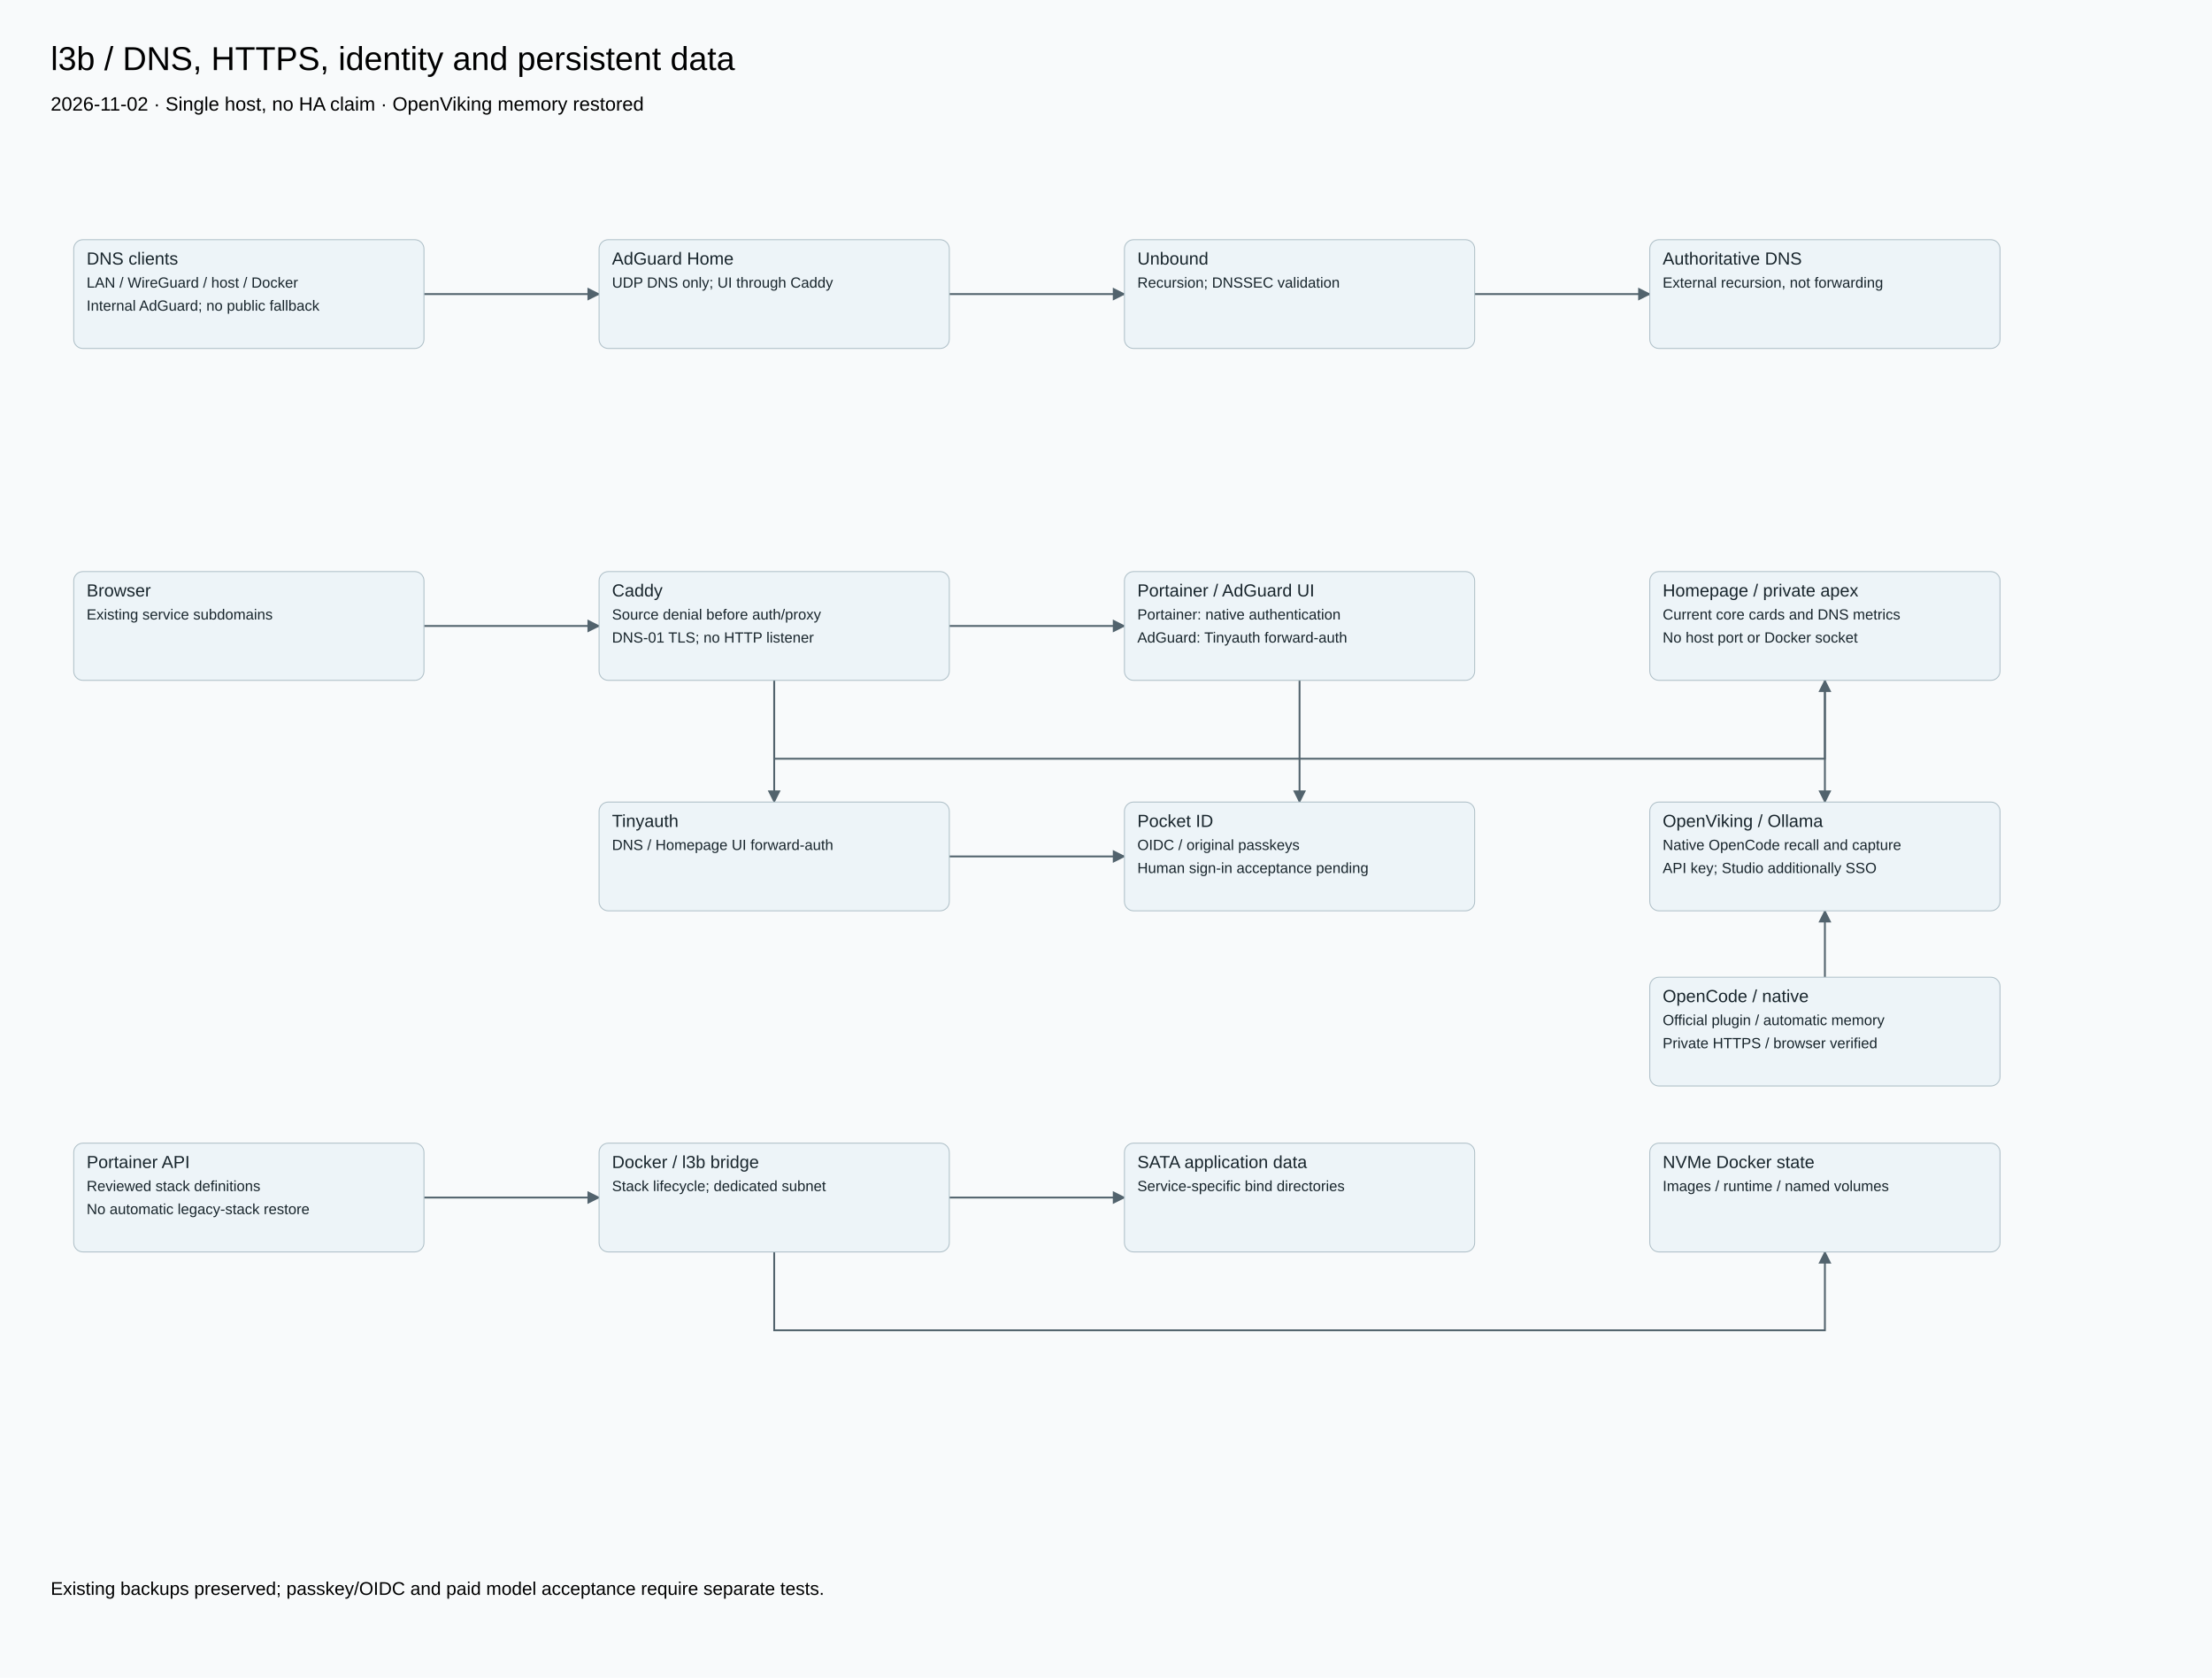
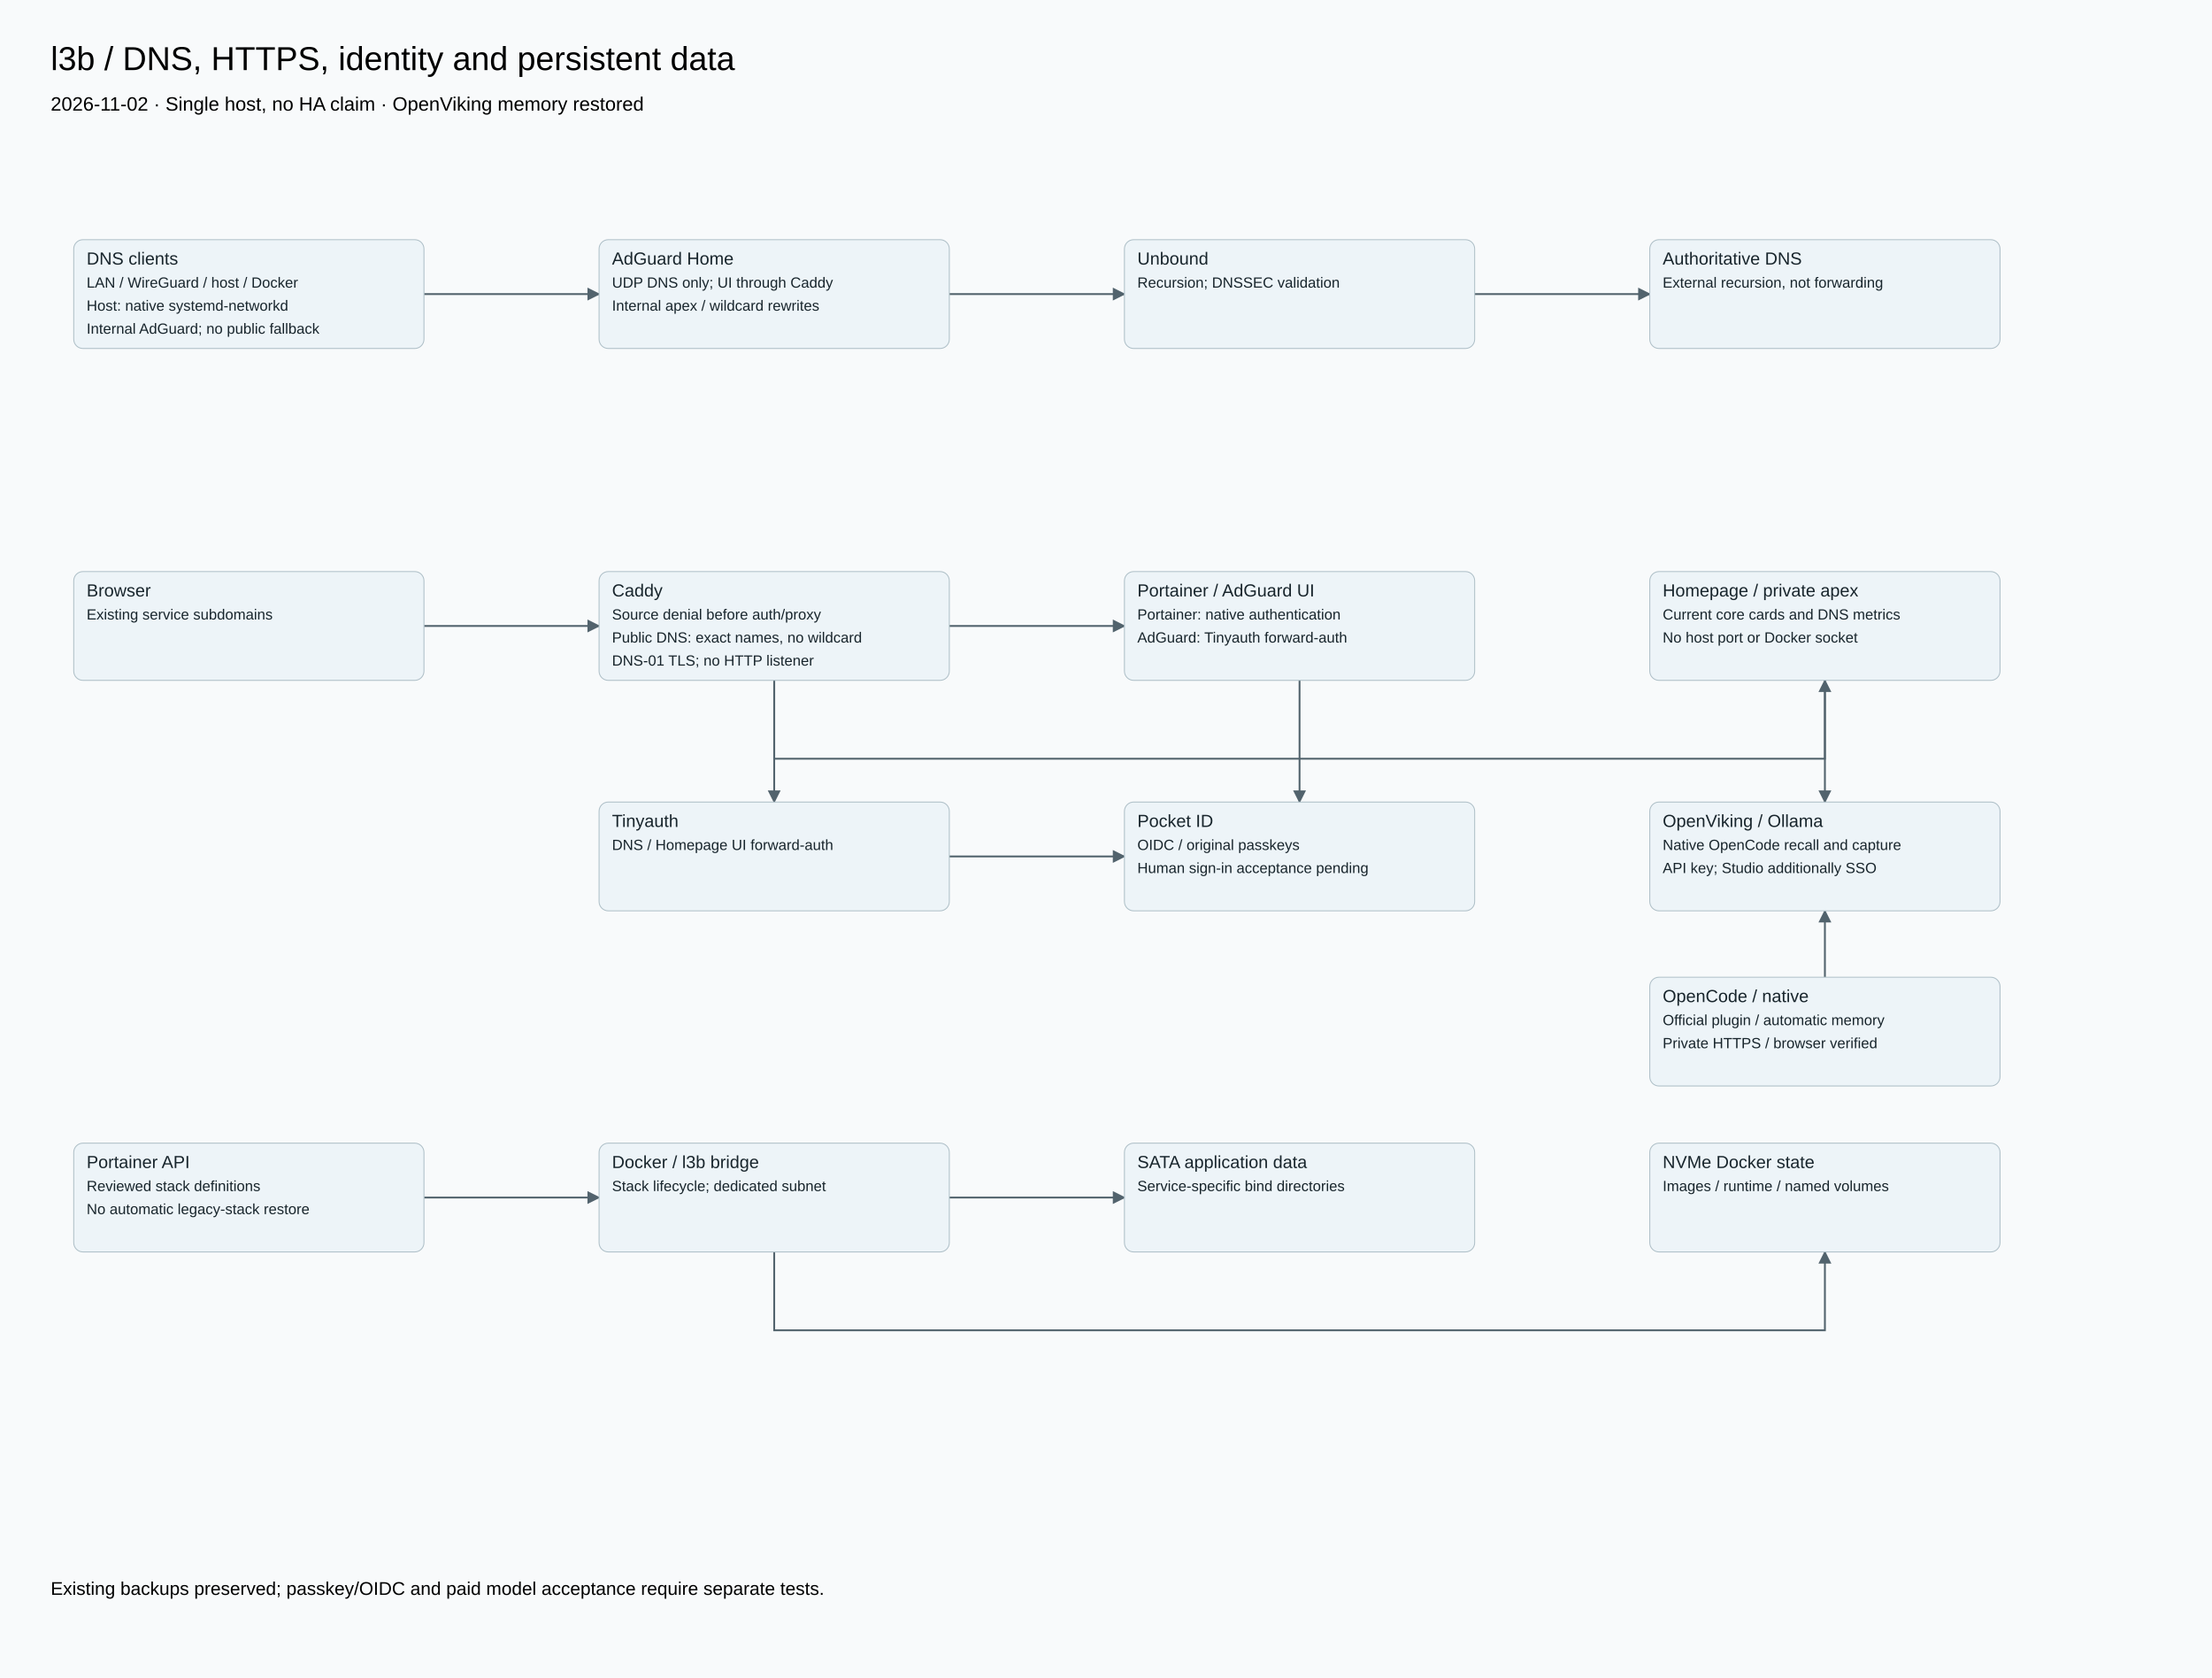
<svg xmlns="http://www.w3.org/2000/svg" width="2400" height="1820" viewBox="0 0 2400 1820" role="img">
  <defs>
    <marker id="arrow" viewBox="0 0 10 10" refX="9" refY="5" markerWidth="7" markerHeight="7" orient="auto-start-reverse">
      <path d="M0 0L10 5L0 10z" fill="#52636d" />
    </marker>
  </defs>
  <rect width="2400" height="1820" fill="#f8fafb" />
  <g font-family="Arial, sans-serif">
    <text x="55" y="76" font-size="36">l3b / DNS, HTTPS, identity and persistent data</text>
    <text x="55" y="120" font-size="21">2026-11-02 · Single host, no HA claim · OpenViking memory restored</text>
    <path d="M460 319L650 319" fill="none" stroke="#52636d" stroke-width="2" marker-end="url(#arrow)" />
    <path d="M1030 319L1220 319" fill="none" stroke="#52636d" stroke-width="2" marker-end="url(#arrow)" />
    <path d="M1600 319L1790 319" fill="none" stroke="#52636d" stroke-width="2" marker-end="url(#arrow)" />
    <path d="M840 738L840 823L1980 823L1980 738" fill="none" stroke="#52636d" stroke-width="2" marker-end="url(#arrow)" />
    <path d="M1980 738L1980 870" fill="none" stroke="#52636d" stroke-width="2" marker-end="url(#arrow)" />
    <path d="M1980 1060L1980 988" fill="none" stroke="#52636d" stroke-width="2" marker-end="url(#arrow)" />
    <path d="M460 679L650 679" fill="none" stroke="#52636d" stroke-width="2" marker-end="url(#arrow)" />
    <path d="M1030 679L1220 679" fill="none" stroke="#52636d" stroke-width="2" marker-end="url(#arrow)" />
    <path d="M840 738L840 870" fill="none" stroke="#52636d" stroke-width="2" marker-end="url(#arrow)" />
    <path d="M1030 929L1220 929" fill="none" stroke="#52636d" stroke-width="2" marker-end="url(#arrow)" />
    <path d="M1410 738L1410 870" fill="none" stroke="#52636d" stroke-width="2" marker-end="url(#arrow)" />
    <path d="M460 1299L650 1299" fill="none" stroke="#52636d" stroke-width="2" marker-end="url(#arrow)" />
    <path d="M1030 1299L1220 1299" fill="none" stroke="#52636d" stroke-width="2" marker-end="url(#arrow)" />
    <path d="M840 1358L840 1443L1980 1443L1980 1358" fill="none" stroke="#52636d" stroke-width="2" marker-end="url(#arrow)" />
    <g data-node="true">
      <rect x="80" y="260" width="380" height="118" rx="10" fill="#edf4f8" stroke="#aebfc7" />
      <text x="94" y="287" font-size="19" fill="#18252c">DNS clients</text>
      <text x="94" y="312" font-size="16" fill="#18252c">LAN / WireGuard / host / Docker</text>
-       <text x="94" y="337" font-size="16" fill="#18252c">Internal AdGuard; no public fallback</text>
+       <text x="94" y="337" font-size="16" fill="#18252c">Host: native systemd-networkd</text>
+       <text x="94" y="362" font-size="16" fill="#18252c">Internal AdGuard; no public fallback</text>
    </g>
    <g data-node="true">
      <rect x="650" y="260" width="380" height="118" rx="10" fill="#edf4f8" stroke="#aebfc7" />
      <text x="664" y="287" font-size="19" fill="#18252c">AdGuard Home</text>
      <text x="664" y="312" font-size="16" fill="#18252c">UDP DNS only; UI through Caddy</text>
+       <text x="664" y="337" font-size="16" fill="#18252c">Internal apex / wildcard rewrites</text>
    </g>
    <g data-node="true">
      <rect x="1220" y="260" width="380" height="118" rx="10" fill="#edf4f8" stroke="#aebfc7" />
      <text x="1234" y="287" font-size="19" fill="#18252c">Unbound</text>
      <text x="1234" y="312" font-size="16" fill="#18252c">Recursion; DNSSEC validation</text>
    </g>
    <g data-node="true">
      <rect x="1790" y="260" width="380" height="118" rx="10" fill="#edf4f8" stroke="#aebfc7" />
      <text x="1804" y="287" font-size="19" fill="#18252c">Authoritative DNS</text>
      <text x="1804" y="312" font-size="16" fill="#18252c">External recursion, not forwarding</text>
    </g>
    <g data-node="true">
      <rect x="80" y="620" width="380" height="118" rx="10" fill="#edf4f8" stroke="#aebfc7" />
      <text x="94" y="647" font-size="19" fill="#18252c">Browser</text>
      <text x="94" y="672" font-size="16" fill="#18252c">Existing service subdomains</text>
    </g>
    <g data-node="true">
      <rect x="650" y="620" width="380" height="118" rx="10" fill="#edf4f8" stroke="#aebfc7" />
      <text x="664" y="647" font-size="19" fill="#18252c">Caddy</text>
      <text x="664" y="672" font-size="16" fill="#18252c">Source denial before auth/proxy</text>
-       <text x="664" y="697" font-size="16" fill="#18252c">DNS-01 TLS; no HTTP listener</text>
+       <text x="664" y="697" font-size="16" fill="#18252c">Public DNS: exact names, no wildcard</text>
+       <text x="664" y="722" font-size="16" fill="#18252c">DNS-01 TLS; no HTTP listener</text>
    </g>
    <g data-node="true">
      <rect x="1220" y="620" width="380" height="118" rx="10" fill="#edf4f8" stroke="#aebfc7" />
      <text x="1234" y="647" font-size="19" fill="#18252c">Portainer / AdGuard UI</text>
      <text x="1234" y="672" font-size="16" fill="#18252c">Portainer: native authentication</text>
      <text x="1234" y="697" font-size="16" fill="#18252c">AdGuard: Tinyauth forward-auth</text>
    </g>
    <g data-node="true">
      <rect x="650" y="870" width="380" height="118" rx="10" fill="#edf4f8" stroke="#aebfc7" />
      <text x="664" y="897" font-size="19" fill="#18252c">Tinyauth</text>
      <text x="664" y="922" font-size="16" fill="#18252c">DNS / Homepage UI forward-auth</text>
    </g>
    <g data-node="true">
      <rect x="1790" y="620" width="380" height="118" rx="10" fill="#edf4f8" stroke="#aebfc7" />
      <text x="1804" y="647" font-size="19" fill="#18252c">Homepage / private apex</text>
      <text x="1804" y="672" font-size="16" fill="#18252c">Current core cards and DNS metrics</text>
      <text x="1804" y="697" font-size="16" fill="#18252c">No host port or Docker socket</text>
    </g>
    <g data-node="true">
      <rect x="1790" y="870" width="380" height="118" rx="10" fill="#edf4f8" stroke="#aebfc7" />
      <text x="1804" y="897" font-size="19" fill="#18252c">OpenViking / Ollama</text>
      <text x="1804" y="922" font-size="16" fill="#18252c">Native OpenCode recall and capture</text>
      <text x="1804" y="947" font-size="16" fill="#18252c">API key; Studio additionally SSO</text>
    </g>
    <g data-node="true">
      <rect x="1790" y="1060" width="380" height="118" rx="10" fill="#edf4f8" stroke="#aebfc7" />
      <text x="1804" y="1087" font-size="19" fill="#18252c">OpenCode / native</text>
      <text x="1804" y="1112" font-size="16" fill="#18252c">Official plugin / automatic memory</text>
      <text x="1804" y="1137" font-size="16" fill="#18252c">Private HTTPS / browser verified</text>
    </g>
    <g data-node="true">
      <rect x="1220" y="870" width="380" height="118" rx="10" fill="#edf4f8" stroke="#aebfc7" />
      <text x="1234" y="897" font-size="19" fill="#18252c">Pocket ID</text>
      <text x="1234" y="922" font-size="16" fill="#18252c">OIDC / original passkeys</text>
      <text x="1234" y="947" font-size="16" fill="#18252c">Human sign-in acceptance pending</text>
    </g>
    <g data-node="true">
      <rect x="80" y="1240" width="380" height="118" rx="10" fill="#edf4f8" stroke="#aebfc7" />
      <text x="94" y="1267" font-size="19" fill="#18252c">Portainer API</text>
      <text x="94" y="1292" font-size="16" fill="#18252c">Reviewed stack definitions</text>
      <text x="94" y="1317" font-size="16" fill="#18252c">No automatic legacy-stack restore</text>
    </g>
    <g data-node="true">
      <rect x="650" y="1240" width="380" height="118" rx="10" fill="#edf4f8" stroke="#aebfc7" />
      <text x="664" y="1267" font-size="19" fill="#18252c">Docker / l3b bridge</text>
      <text x="664" y="1292" font-size="16" fill="#18252c">Stack lifecycle; dedicated subnet</text>
    </g>
    <g data-node="true">
      <rect x="1220" y="1240" width="380" height="118" rx="10" fill="#edf4f8" stroke="#aebfc7" />
      <text x="1234" y="1267" font-size="19" fill="#18252c">SATA application data</text>
      <text x="1234" y="1292" font-size="16" fill="#18252c">Service-specific bind directories</text>
    </g>
    <g data-node="true">
      <rect x="1790" y="1240" width="380" height="118" rx="10" fill="#edf4f8" stroke="#aebfc7" />
      <text x="1804" y="1267" font-size="19" fill="#18252c">NVMe Docker state</text>
      <text x="1804" y="1292" font-size="16" fill="#18252c">Images / runtime / named volumes</text>
    </g>
    <text x="55" y="1730" font-size="20">Existing backups preserved; passkey/OIDC and paid model acceptance require separate tests.</text>
  </g>
</svg>
